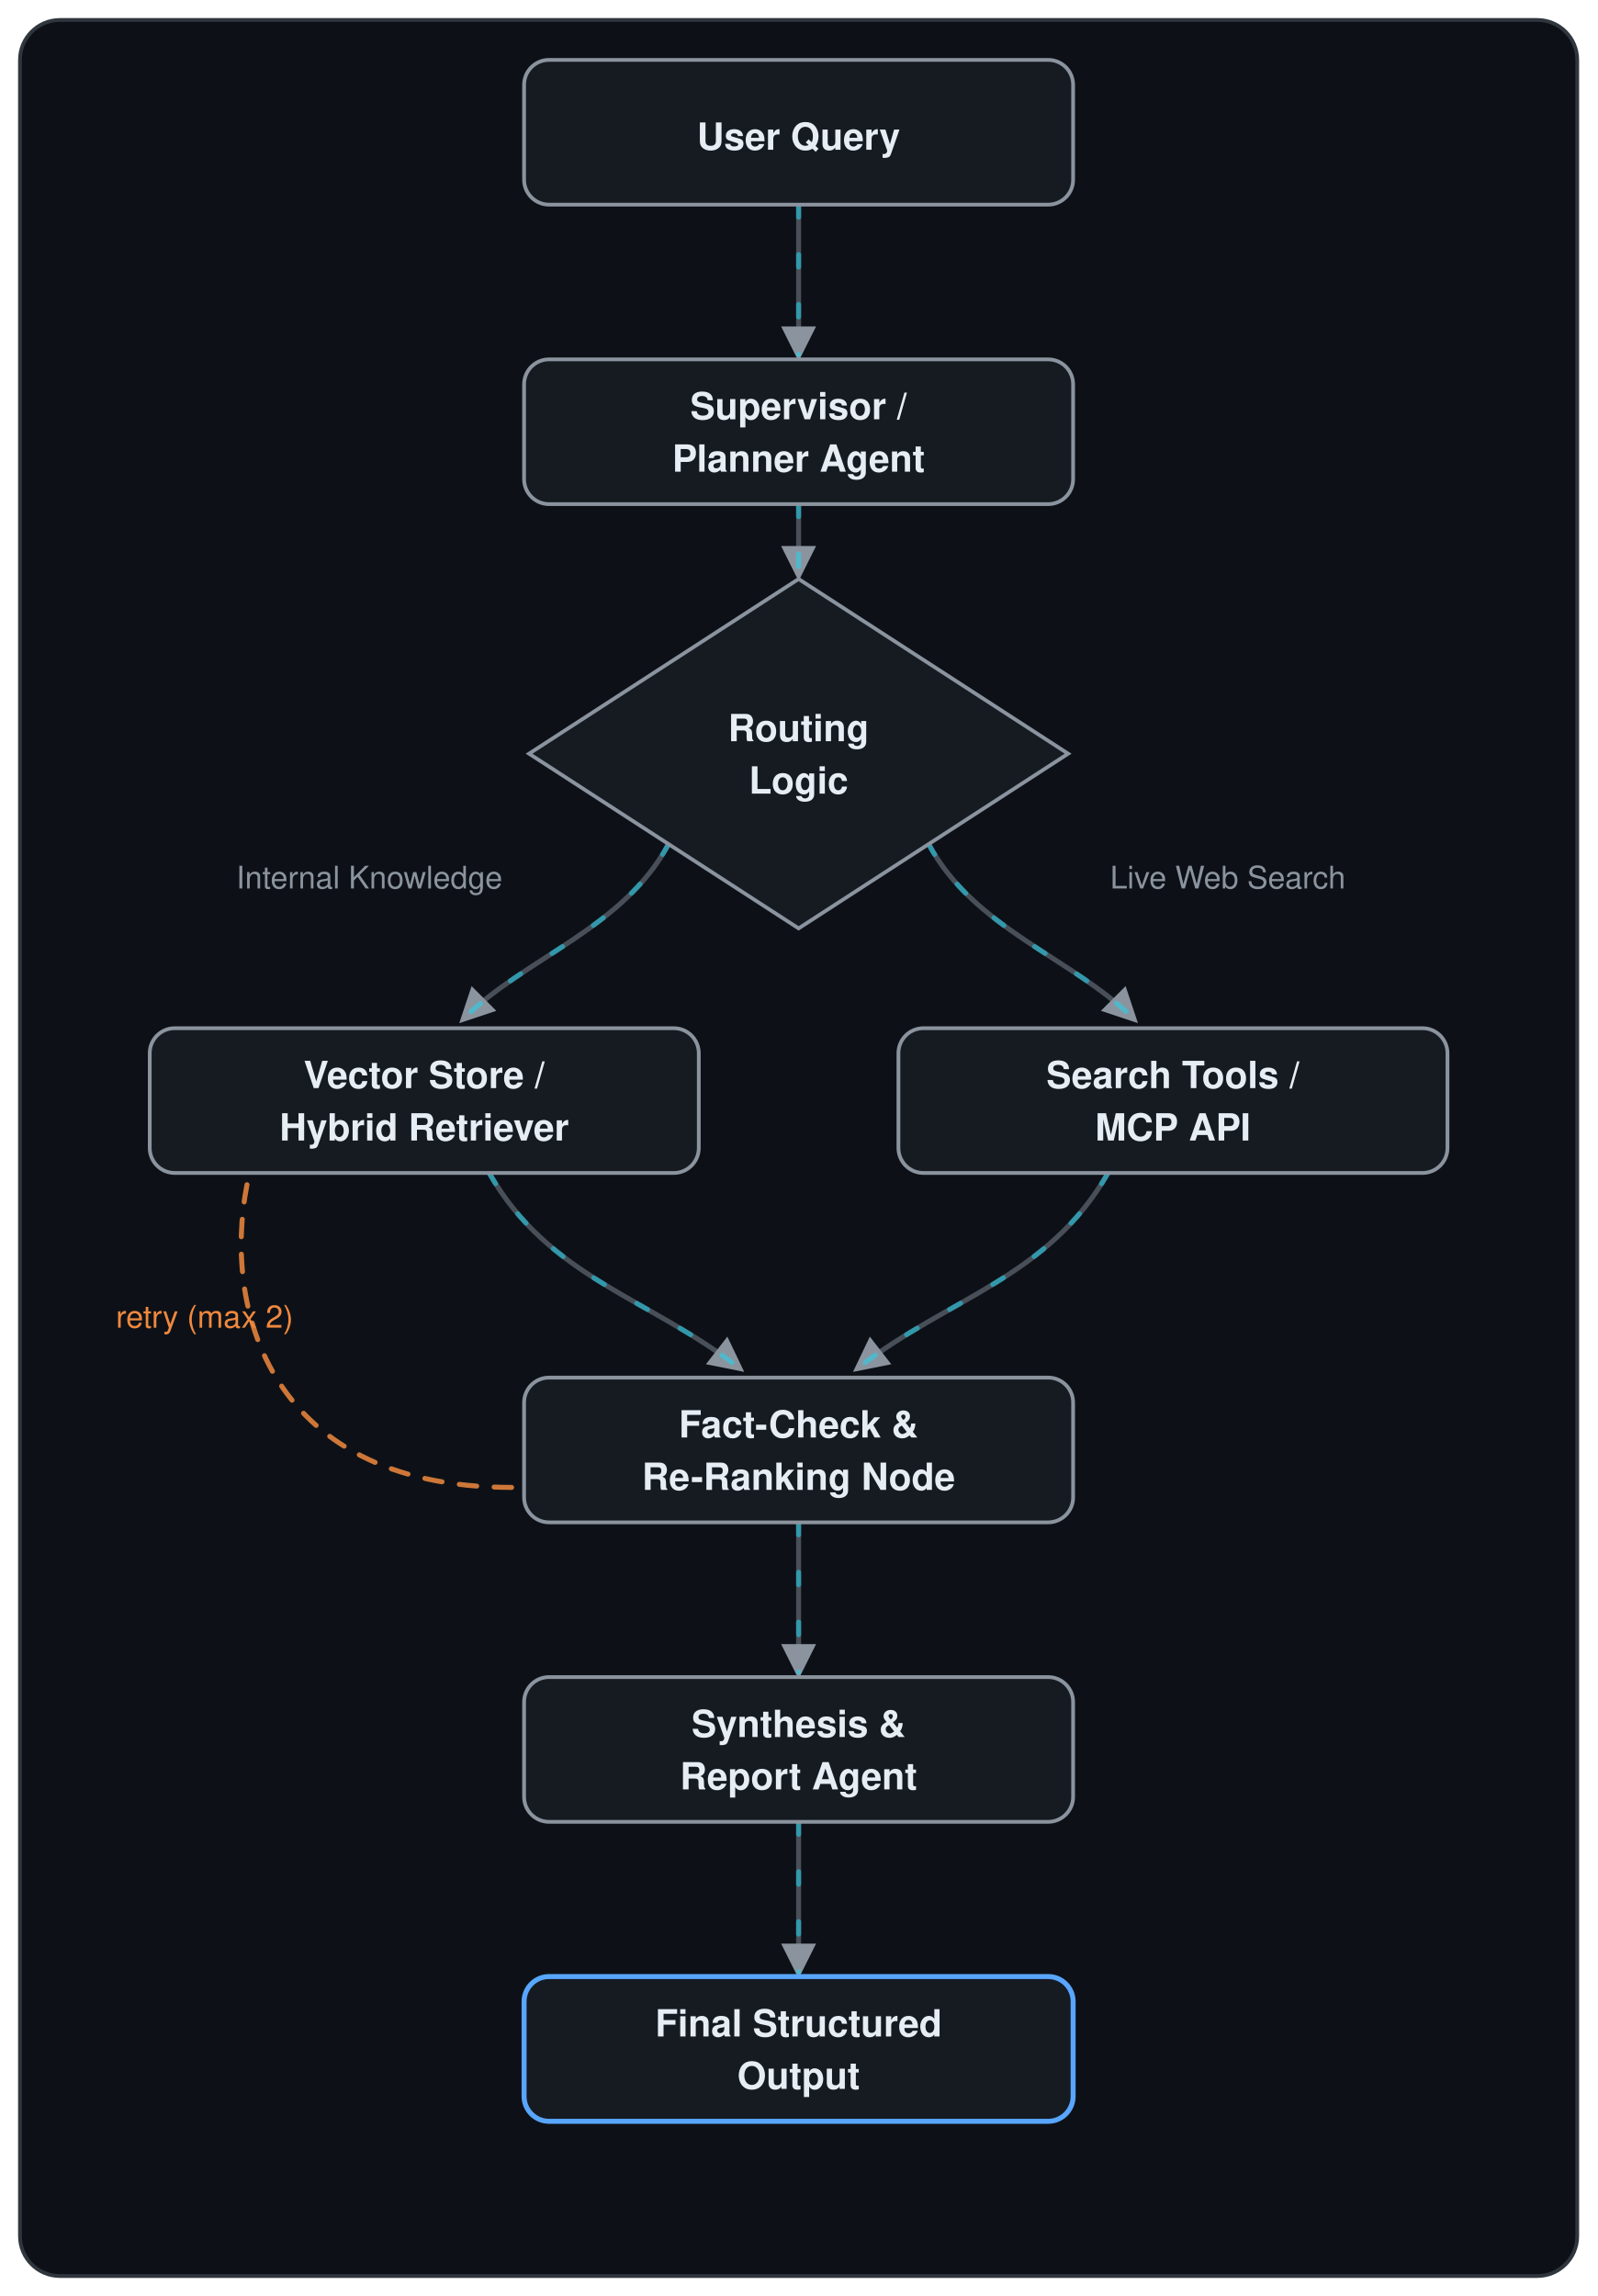
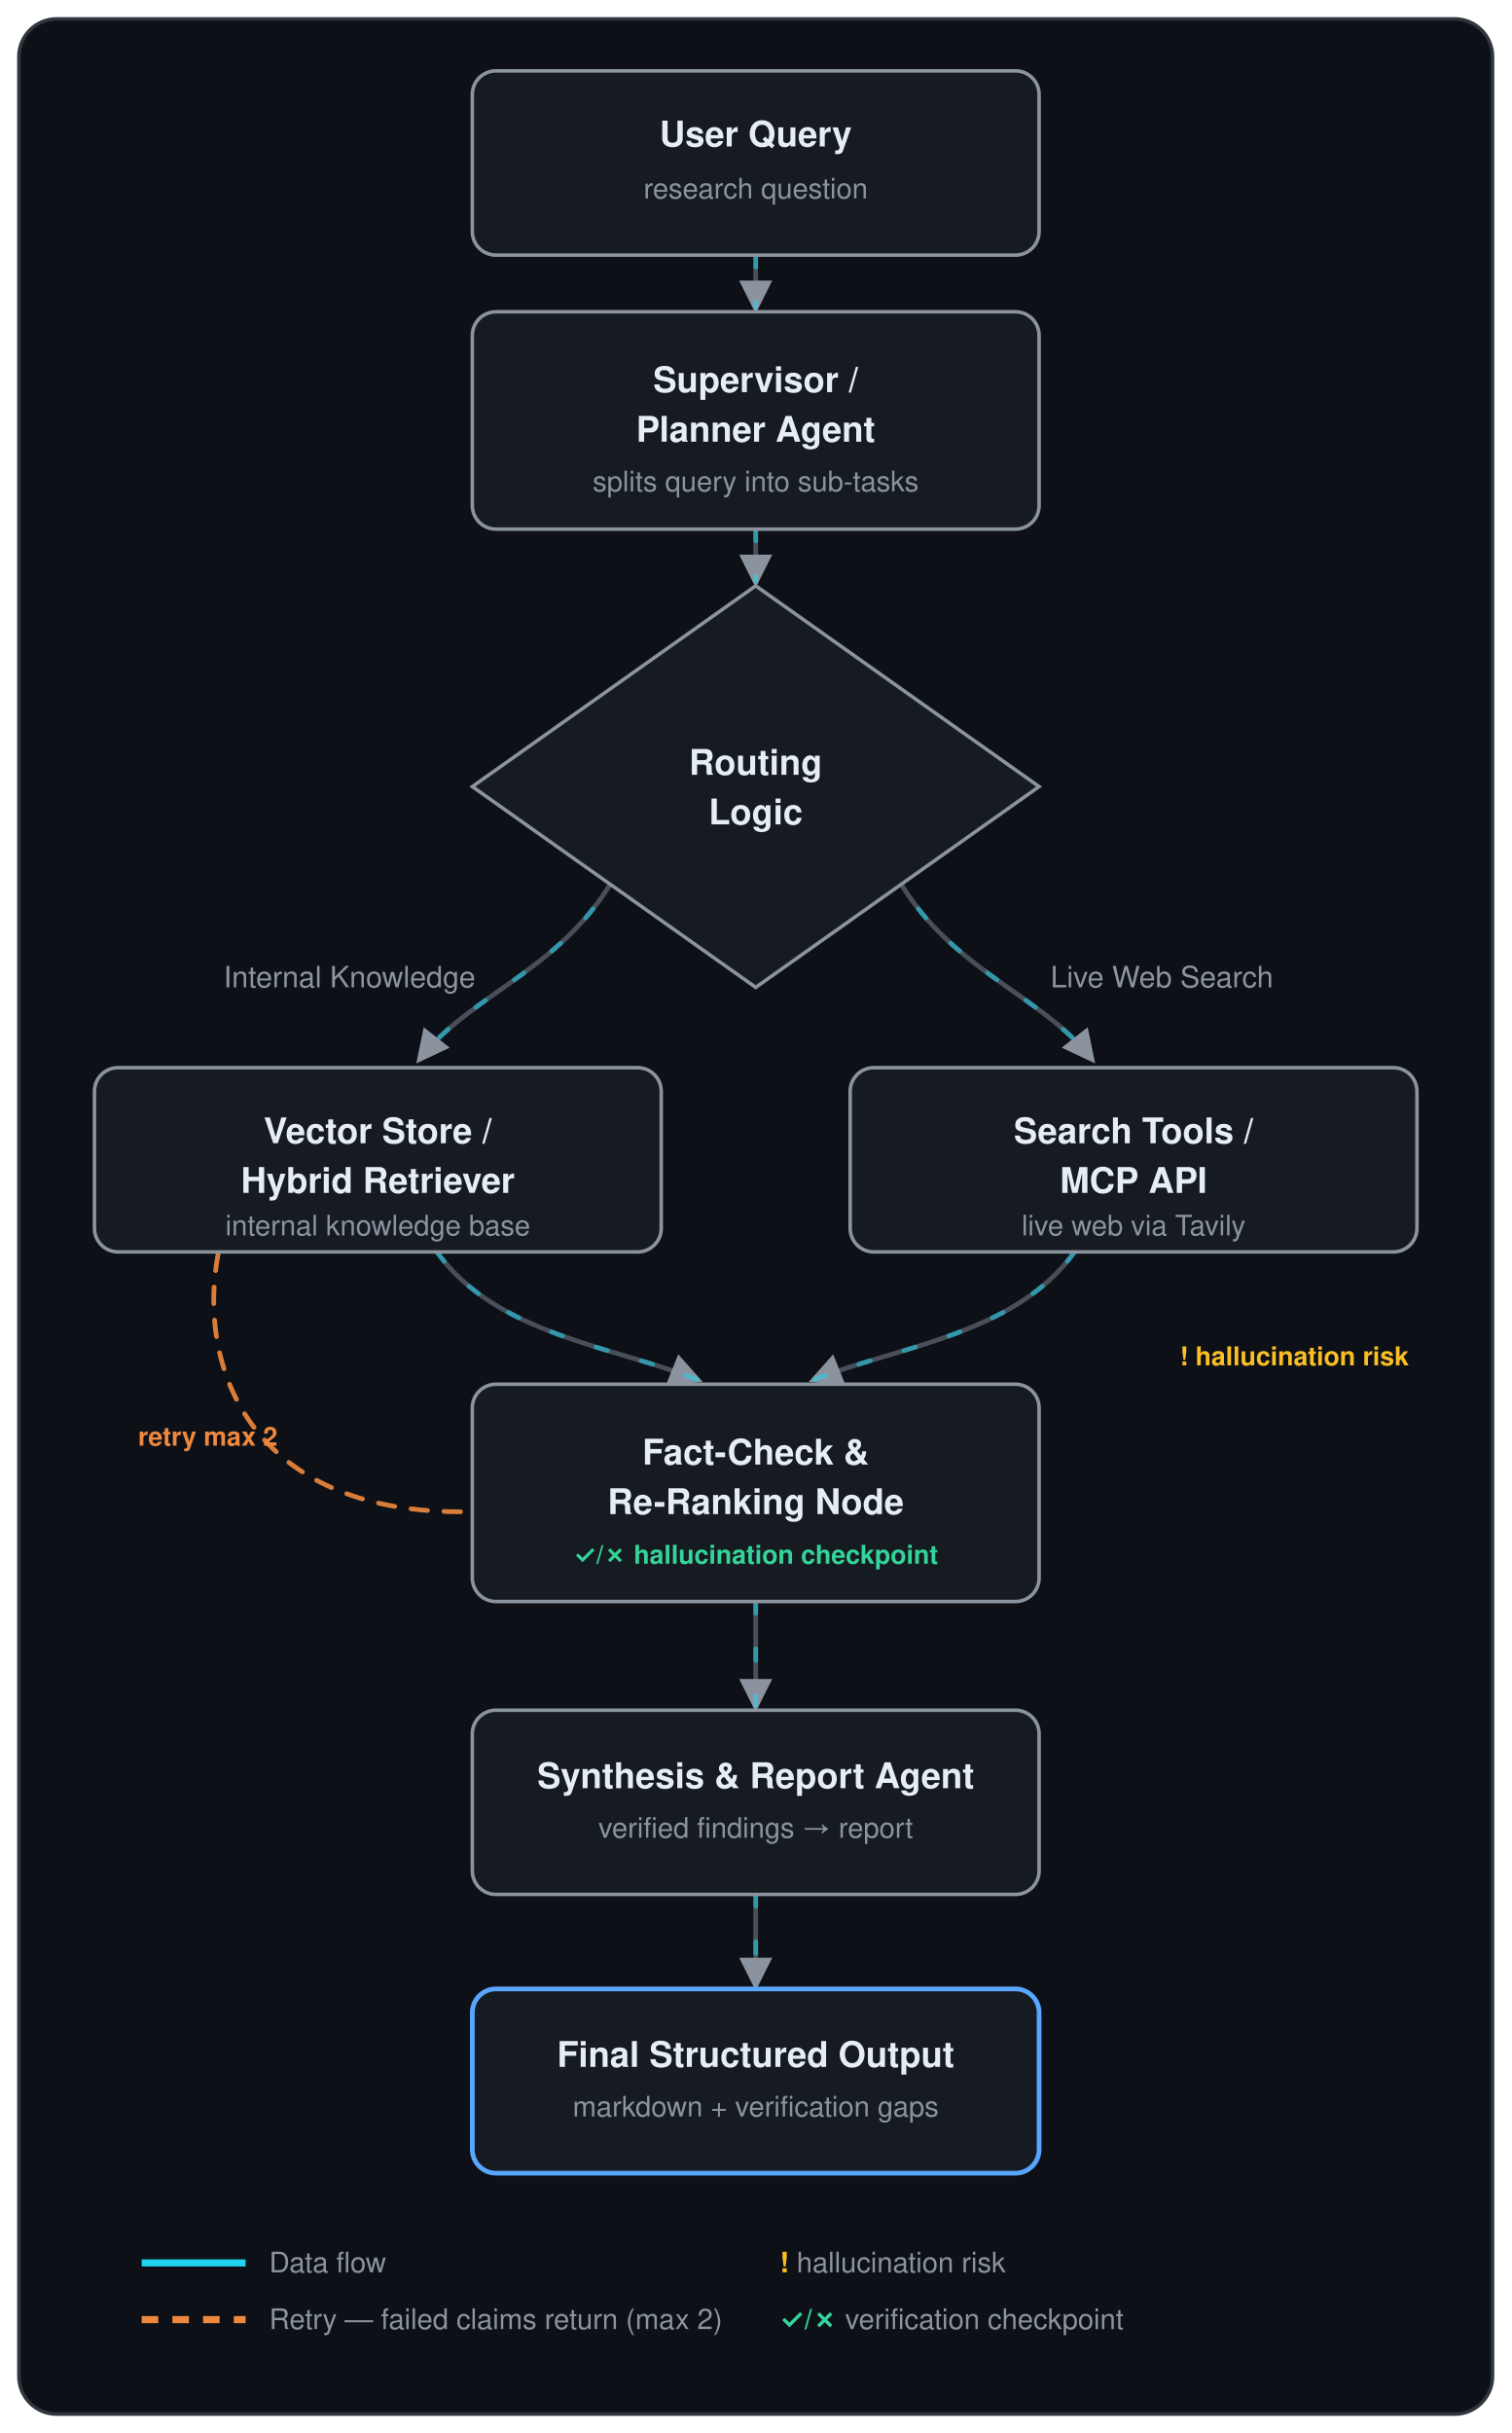
- <svg xmlns="http://www.w3.org/2000/svg" width="640" height="920" viewBox="0 0 640 920" role="img" aria-label="Animated system architecture: User Query flows through Planner, Routing, Retrieval, Fact-Check, Synthesis to Final Output">
+ <svg xmlns="http://www.w3.org/2000/svg" width="640" height="1030" viewBox="0 0 640 1030" role="img" aria-label="Animated system architecture: User Query flows through Planner, Routing, Retrieval, Fact-Check, Synthesis to Final Output, with retry loop">
  <defs>
    <marker id="arr" viewBox="0 0 10 10" refX="8" refY="5" markerWidth="7" markerHeight="7" orient="auto-start-reverse">
      <path d="M0,0 L10,5 L0,10 z" fill="#8b949e" />
    </marker>
    <marker id="arrO" viewBox="0 0 10 10" refX="8" refY="5" markerWidth="7" markerHeight="7" orient="auto-start-reverse">
      <path d="M0,0 L10,5 L0,10 z" fill="#f0883e" />
    </marker>
    <filter id="soft" x="-60%" y="-60%" width="220%" height="220%">
      <feGaussianBlur stdDeviation="6" />
    </filter>
    <filter id="dotglow" x="-80%" y="-80%" width="260%" height="260%">
      <feGaussianBlur stdDeviation="3.5" />
    </filter>
  </defs>
-   <rect x="8" y="8" width="624" height="904" rx="16" fill="#0d1117" stroke="#30363d" stroke-width="1.5" />
+   <rect x="8" y="8" width="624" height="1014" rx="16" fill="#0d1117" stroke="#30363d" stroke-width="1.5" />
  <g fill="none" stroke-linecap="round">
-     <path d="M320,82 L320,142" stroke="#484f58" stroke-width="2" marker-end="url(#arr)" />
-     <path d="M320,82 L320,142" stroke="#22d3ee" stroke-width="2" stroke-dasharray="5 15" opacity="0.55">
+     <path d="M320,108 L320,130" stroke="#484f58" stroke-width="2" marker-end="url(#arr)" />
+     <path d="M320,108 L320,130" stroke="#22d3ee" stroke-width="2" stroke-dasharray="5 15" opacity="0.55">
      <animate attributeName="stroke-dashoffset" from="20" to="0" dur="0.7s" repeatCount="indefinite" />
    </path>
-     <path d="M320,202 L320,230" stroke="#484f58" stroke-width="2" marker-end="url(#arr)" />
-     <path d="M320,202 L320,230" stroke="#22d3ee" stroke-width="2" stroke-dasharray="5 15" opacity="0.55">
+     <path d="M320,224 L320,246" stroke="#484f58" stroke-width="2" marker-end="url(#arr)" />
+     <path d="M320,224 L320,246" stroke="#22d3ee" stroke-width="2" stroke-dasharray="5 15" opacity="0.55">
      <animate attributeName="stroke-dashoffset" from="20" to="0" dur="0.7s" repeatCount="indefinite" />
    </path>
-     <path d="M268,338 C250,372 210,384 186,408" stroke="#484f58" stroke-width="2" marker-end="url(#arr)" />
-     <path d="M268,338 C250,372 210,384 186,408" stroke="#22d3ee" stroke-width="2" stroke-dasharray="5 15" opacity="0.55">
+     <path d="M262,368 C240,410 200,420 178,448" stroke="#484f58" stroke-width="2" marker-end="url(#arr)" />
+     <path d="M262,368 C240,410 200,420 178,448" stroke="#22d3ee" stroke-width="2" stroke-dasharray="5 15" opacity="0.55">
      <animate attributeName="stroke-dashoffset" from="20" to="0" dur="0.7s" repeatCount="indefinite" />
    </path>
-     <path d="M372,338 C390,372 430,384 454,408" stroke="#484f58" stroke-width="2" marker-end="url(#arr)" />
-     <path d="M372,338 C390,372 430,384 454,408" stroke="#22d3ee" stroke-width="2" stroke-dasharray="5 15" opacity="0.55">
+     <path d="M378,368 C400,410 440,420 462,448" stroke="#484f58" stroke-width="2" marker-end="url(#arr)" />
+     <path d="M378,368 C400,410 440,420 462,448" stroke="#22d3ee" stroke-width="2" stroke-dasharray="5 15" opacity="0.55">
      <animate attributeName="stroke-dashoffset" from="20" to="0" dur="0.7s" repeatCount="indefinite" />
    </path>
-     <path d="M196,470 C220,512 260,520 296,548" stroke="#484f58" stroke-width="2" marker-end="url(#arr)" />
-     <path d="M196,470 C220,512 260,520 296,548" stroke="#22d3ee" stroke-width="2" stroke-dasharray="5 15" opacity="0.55">
+     <path d="M185,530 C210,565 260,570 295,584" stroke="#484f58" stroke-width="2" marker-end="url(#arr)" />
+     <path d="M185,530 C210,565 260,570 295,584" stroke="#22d3ee" stroke-width="2" stroke-dasharray="5 15" opacity="0.55">
      <animate attributeName="stroke-dashoffset" from="20" to="0" dur="0.7s" repeatCount="indefinite" />
    </path>
-     <path d="M444,470 C420,512 380,520 344,548" stroke="#484f58" stroke-width="2" marker-end="url(#arr)" />
-     <path d="M444,470 C420,512 380,520 344,548" stroke="#22d3ee" stroke-width="2" stroke-dasharray="5 15" opacity="0.55">
+     <path d="M455,530 C430,565 380,570 345,584" stroke="#484f58" stroke-width="2" marker-end="url(#arr)" />
+     <path d="M455,530 C430,565 380,570 345,584" stroke="#22d3ee" stroke-width="2" stroke-dasharray="5 15" opacity="0.55">
      <animate attributeName="stroke-dashoffset" from="20" to="0" dur="0.7s" repeatCount="indefinite" />
    </path>
-     <path d="M320,610 L320,670" stroke="#484f58" stroke-width="2" marker-end="url(#arr)" />
-     <path d="M320,610 L320,670" stroke="#22d3ee" stroke-width="2" stroke-dasharray="5 15" opacity="0.55">
+     <path d="M320,678 L320,722" stroke="#484f58" stroke-width="2" marker-end="url(#arr)" />
+     <path d="M320,678 L320,722" stroke="#22d3ee" stroke-width="2" stroke-dasharray="5 15" opacity="0.55">
      <animate attributeName="stroke-dashoffset" from="20" to="0" dur="0.7s" repeatCount="indefinite" />
    </path>
-     <path d="M205,596 C105,596 88,520 100,470 C104,452 90,444 64,442" stroke="#f0883e" stroke-width="2" stroke-dasharray="7 7" opacity="0.85" marker-end="url(#arrO)" fill="none">
+     <path d="M320,802 L320,840" stroke="#484f58" stroke-width="2" marker-end="url(#arr)" />
+     <path d="M320,802 L320,840" stroke="#22d3ee" stroke-width="2" stroke-dasharray="5 15" opacity="0.55">
+       <animate attributeName="stroke-dashoffset" from="20" to="0" dur="0.7s" repeatCount="indefinite" />
+     </path>
+     <path d="M195,640 C100,640 80,570 95,520 C100,500 80,495 48,491" stroke="#f0883e" stroke-width="2" stroke-dasharray="7 7" opacity="0.9" marker-end="url(#arrO)" fill="none">
      <animate attributeName="stroke-dashoffset" from="28" to="0" dur="0.9s" repeatCount="indefinite" />
    </path>
-     <path d="M320,730 L320,790" stroke="#484f58" stroke-width="2" marker-end="url(#arr)" />
-     <path d="M320,730 L320,790" stroke="#22d3ee" stroke-width="2" stroke-dasharray="5 15" opacity="0.55">
-       <animate attributeName="stroke-dashoffset" from="20" to="0" dur="0.7s" repeatCount="indefinite" />
-     </path>
  </g>
-   <g font-family="-apple-system,'Segoe UI',Helvetica,Arial,sans-serif" font-size="12.5" fill="#8b949e" text-anchor="middle">
-     <text x="148" y="356">Internal Knowledge</text>
-     <text x="492" y="356">Live Web Search</text>
-     <text x="82" y="532" fill="#f0883e">retry (max 2)</text>
+   <g font-family="-apple-system,'Segoe UI',Helvetica,Arial,sans-serif" text-anchor="middle">
+     <text x="148" y="418" font-size="12.5" fill="#8b949e">Internal Knowledge</text>
+     <text x="492" y="418" font-size="12.5" fill="#8b949e">Live Web Search</text>
+     <text x="88" y="612" font-size="11" font-weight="600" fill="#f0883e">retry max 2</text>
+     <text x="548" y="578" font-size="11" font-weight="600" fill="#fbbf24">! hallucination risk</text>
  </g>
-   <g font-family="-apple-system,'Segoe UI',Helvetica,Arial,sans-serif" font-size="15" font-weight="600" fill="#e6edf3" text-anchor="middle">
+   <g font-family="-apple-system,'Segoe UI',Helvetica,Arial,sans-serif" text-anchor="middle">
    <g>
-       <rect x="210" y="24" width="220" height="58" rx="10" fill="none" stroke="#22d3ee" stroke-width="2.5" filter="url(#soft)" opacity="0">
+       <rect x="200" y="30" width="240" height="78" rx="10" fill="none" stroke="#22d3ee" stroke-width="2.5" filter="url(#soft)" opacity="0">
        <animate attributeName="opacity" values="0;1;1;0;0" keyTimes="0;0.04;0.16;0.24;1" dur="10s" begin="0s" repeatCount="indefinite" />
      </rect>
-       <rect x="210" y="24" width="220" height="58" rx="10" fill="#161b22" stroke="#8b949e" stroke-width="1.5" />
-       <text x="320" y="60">User Query</text>
+       <rect x="200" y="30" width="240" height="78" rx="10" fill="#161b22" stroke="#8b949e" stroke-width="1.5" />
+       <text x="320" y="62" font-size="15" font-weight="600" fill="#e6edf3">User Query</text>
+       <text x="320" y="84" font-size="12" fill="#8b949e">research question</text>
    </g>
    <g>
-       <rect x="210" y="144" width="220" height="58" rx="10" fill="none" stroke="#22d3ee" stroke-width="2.5" filter="url(#soft)" opacity="0">
+       <rect x="200" y="132" width="240" height="92" rx="10" fill="none" stroke="#22d3ee" stroke-width="2.5" filter="url(#soft)" opacity="0">
        <animate attributeName="opacity" values="0;1;1;0;0" keyTimes="0;0.04;0.16;0.24;1" dur="10s" begin="1.1s" repeatCount="indefinite" />
      </rect>
-       <rect x="210" y="144" width="220" height="58" rx="10" fill="#161b22" stroke="#8b949e" stroke-width="1.5" />
-       <text x="320" y="168">Supervisor /</text>
-       <text x="320" y="189">Planner Agent</text>
+       <rect x="200" y="132" width="240" height="92" rx="10" fill="#161b22" stroke="#8b949e" stroke-width="1.5" />
+       <text x="320" y="166" font-size="15" font-weight="600" fill="#e6edf3">Supervisor /</text>
+       <text x="320" y="187" font-size="15" font-weight="600" fill="#e6edf3">Planner Agent</text>
+       <text x="320" y="208" font-size="12" fill="#8b949e">splits query into sub-tasks</text>
    </g>
    <g>
-       <polygon points="320,232 428,302 320,372 212,302" fill="none" stroke="#22d3ee" stroke-width="2.5" filter="url(#soft)" opacity="0">
+       <polygon points="320,248 440,333 320,418 200,333" fill="none" stroke="#22d3ee" stroke-width="2.5" filter="url(#soft)" opacity="0">
        <animate attributeName="opacity" values="0;1;1;0;0" keyTimes="0;0.04;0.16;0.24;1" dur="10s" begin="2.2s" repeatCount="indefinite" />
      </polygon>
-       <polygon points="320,232 428,302 320,372 212,302" fill="#161b22" stroke="#8b949e" stroke-width="1.5" />
-       <text x="320" y="297">Routing</text>
-       <text x="320" y="318">Logic</text>
+       <polygon points="320,248 440,333 320,418 200,333" fill="#161b22" stroke="#8b949e" stroke-width="1.5" />
+       <text x="320" y="328" font-size="15" font-weight="600" fill="#e6edf3">Routing</text>
+       <text x="320" y="349" font-size="15" font-weight="600" fill="#e6edf3">Logic</text>
    </g>
    <g>
-       <rect x="60" y="412" width="220" height="58" rx="10" fill="none" stroke="#22d3ee" stroke-width="2.5" filter="url(#soft)" opacity="0">
+       <rect x="40" y="452" width="240" height="78" rx="10" fill="none" stroke="#22d3ee" stroke-width="2.5" filter="url(#soft)" opacity="0">
        <animate attributeName="opacity" values="0;1;1;0;0" keyTimes="0;0.04;0.16;0.24;1" dur="10s" begin="3.4s" repeatCount="indefinite" />
      </rect>
-       <rect x="60" y="412" width="220" height="58" rx="10" fill="#161b22" stroke="#8b949e" stroke-width="1.5" />
-       <text x="170" y="436">Vector Store /</text>
-       <text x="170" y="457">Hybrid Retriever</text>
+       <rect x="40" y="452" width="240" height="78" rx="10" fill="#161b22" stroke="#8b949e" stroke-width="1.5" />
+       <text x="160" y="484" font-size="15" font-weight="600" fill="#e6edf3">Vector Store /</text>
+       <text x="160" y="505" font-size="15" font-weight="600" fill="#e6edf3">Hybrid Retriever</text>
+       <text x="160" y="523" font-size="12" fill="#8b949e">internal knowledge base</text>
    </g>
    <g>
-       <rect x="360" y="412" width="220" height="58" rx="10" fill="none" stroke="#22d3ee" stroke-width="2.5" filter="url(#soft)" opacity="0">
+       <rect x="360" y="452" width="240" height="78" rx="10" fill="none" stroke="#22d3ee" stroke-width="2.5" filter="url(#soft)" opacity="0">
        <animate attributeName="opacity" values="0;1;1;0;0" keyTimes="0;0.04;0.16;0.24;1" dur="10s" begin="3.4s" repeatCount="indefinite" />
      </rect>
-       <rect x="360" y="412" width="220" height="58" rx="10" fill="#161b22" stroke="#8b949e" stroke-width="1.5" />
-       <text x="470" y="436">Search Tools /</text>
-       <text x="470" y="457">MCP API</text>
+       <rect x="360" y="452" width="240" height="78" rx="10" fill="#161b22" stroke="#8b949e" stroke-width="1.5" />
+       <text x="480" y="484" font-size="15" font-weight="600" fill="#e6edf3">Search Tools /</text>
+       <text x="480" y="505" font-size="15" font-weight="600" fill="#e6edf3">MCP API</text>
+       <text x="480" y="523" font-size="12" fill="#8b949e">live web via Tavily</text>
    </g>
    <g>
-       <rect x="210" y="552" width="220" height="58" rx="10" fill="none" stroke="#22d3ee" stroke-width="2.5" filter="url(#soft)" opacity="0">
+       <rect x="200" y="586" width="240" height="92" rx="10" fill="none" stroke="#22d3ee" stroke-width="2.5" filter="url(#soft)" opacity="0">
        <animate attributeName="opacity" values="0;1;1;0;0" keyTimes="0;0.04;0.16;0.24;1" dur="10s" begin="5s" repeatCount="indefinite" />
      </rect>
-       <rect x="210" y="552" width="220" height="58" rx="10" fill="#161b22" stroke="#8b949e" stroke-width="1.5" />
-       <text x="320" y="576">Fact-Check &amp;</text>
-       <text x="320" y="597">Re-Ranking Node</text>
+       <rect x="200" y="586" width="240" height="92" rx="10" fill="#161b22" stroke="#8b949e" stroke-width="1.5" />
+       <text x="320" y="620" font-size="15" font-weight="600" fill="#e6edf3">Fact-Check &amp;</text>
+       <text x="320" y="641" font-size="15" font-weight="600" fill="#e6edf3">Re-Ranking Node</text>
+       <text x="320" y="662" font-size="11" font-weight="600" fill="#34d399">✓/✗ hallucination checkpoint</text>
    </g>
    <g>
-       <rect x="210" y="672" width="220" height="58" rx="10" fill="none" stroke="#22d3ee" stroke-width="2.5" filter="url(#soft)" opacity="0">
+       <rect x="200" y="724" width="240" height="78" rx="10" fill="none" stroke="#22d3ee" stroke-width="2.5" filter="url(#soft)" opacity="0">
        <animate attributeName="opacity" values="0;1;1;0;0" keyTimes="0;0.04;0.16;0.24;1" dur="10s" begin="6.4s" repeatCount="indefinite" />
      </rect>
-       <rect x="210" y="672" width="220" height="58" rx="10" fill="#161b22" stroke="#8b949e" stroke-width="1.5" />
-       <text x="320" y="696">Synthesis &amp;</text>
-       <text x="320" y="717">Report Agent</text>
+       <rect x="200" y="724" width="240" height="78" rx="10" fill="#161b22" stroke="#8b949e" stroke-width="1.5" />
+       <text x="320" y="757" font-size="15" font-weight="600" fill="#e6edf3">Synthesis &amp; Report Agent</text>
+       <text x="320" y="778" font-size="12" fill="#8b949e">verified findings → report</text>
    </g>
    <g>
-       <rect x="210" y="792" width="220" height="58" rx="10" fill="none" stroke="#22d3ee" stroke-width="2.5" filter="url(#soft)" opacity="0">
+       <rect x="200" y="842" width="240" height="78" rx="10" fill="none" stroke="#22d3ee" stroke-width="2.5" filter="url(#soft)" opacity="0">
        <animate attributeName="opacity" values="0;1;1;0;0" keyTimes="0;0.04;0.16;0.24;1" dur="10s" begin="7.8s" repeatCount="indefinite" />
      </rect>
-       <rect x="210" y="792" width="220" height="58" rx="10" fill="#161b22" stroke="#58a6ff" stroke-width="2" />
-       <text x="320" y="816">Final Structured</text>
-       <text x="320" y="837">Output</text>
+       <rect x="200" y="842" width="240" height="78" rx="10" fill="#161b22" stroke="#58a6ff" stroke-width="2" />
+       <text x="320" y="875" font-size="15" font-weight="600" fill="#e6edf3">Final Structured Output</text>
+       <text x="320" y="896" font-size="12" fill="#8b949e">markdown + verification gaps</text>
    </g>
  </g>
  <circle r="5" fill="#22d3ee" filter="url(#dotglow)" opacity="0">
    <animate attributeName="opacity" values="0;1;1;0" keyTimes="0;0.06;0.9;1" dur="7s" begin="0s" repeatCount="indefinite" />
-     <animateMotion dur="7s" begin="0s" repeatCount="indefinite" path="M320,53 L320,173 L320,302 C300,350 230,360 185,408 L170,441 C185,510 250,520 305,575 L320,581 L320,701 L320,821" />
+     <animateMotion dur="7s" begin="0s" repeatCount="indefinite" path="M320,69 L320,178 L320,333 C295,390 220,400 175,448 L160,491 C175,560 250,570 300,620 L320,632 L320,763 L320,881" />
  </circle>
  <circle r="5" fill="#22d3ee" filter="url(#dotglow)" opacity="0">
    <animate attributeName="opacity" values="0;1;1;0" keyTimes="0;0.06;0.9;1" dur="7s" begin="3.5s" repeatCount="indefinite" />
-     <animateMotion dur="7s" begin="3.5s" repeatCount="indefinite" path="M320,53 L320,173 L320,302 C340,350 410,360 455,408 L470,441 C455,510 390,520 335,575 L320,581 L320,701 L320,821" />
+     <animateMotion dur="7s" begin="3.5s" repeatCount="indefinite" path="M320,69 L320,178 L320,333 C345,390 420,400 465,448 L480,491 C465,560 390,570 340,620 L320,632 L320,763 L320,881" />
  </circle>
+   <g font-family="-apple-system,'Segoe UI',Helvetica,Arial,sans-serif" font-size="12" fill="#8b949e">
+     <line x1="60" y1="958" x2="104" y2="958" stroke="#22d3ee" stroke-width="3" />
+     <text x="114" y="962" text-anchor="start">Data flow</text>
+     <line x1="60" y1="982" x2="104" y2="982" stroke="#f0883e" stroke-width="3" stroke-dasharray="7 6" />
+     <text x="114" y="986" text-anchor="start">Retry — failed claims return (max 2)</text>
+     <text x="330" y="962" text-anchor="start">
+       <tspan fill="#fbbf24" font-weight="600">!</tspan> hallucination risk</text>
+     <text x="330" y="986" text-anchor="start">
+       <tspan fill="#34d399" font-weight="600">✓/✗</tspan> verification checkpoint</text>
+   </g>
</svg>
